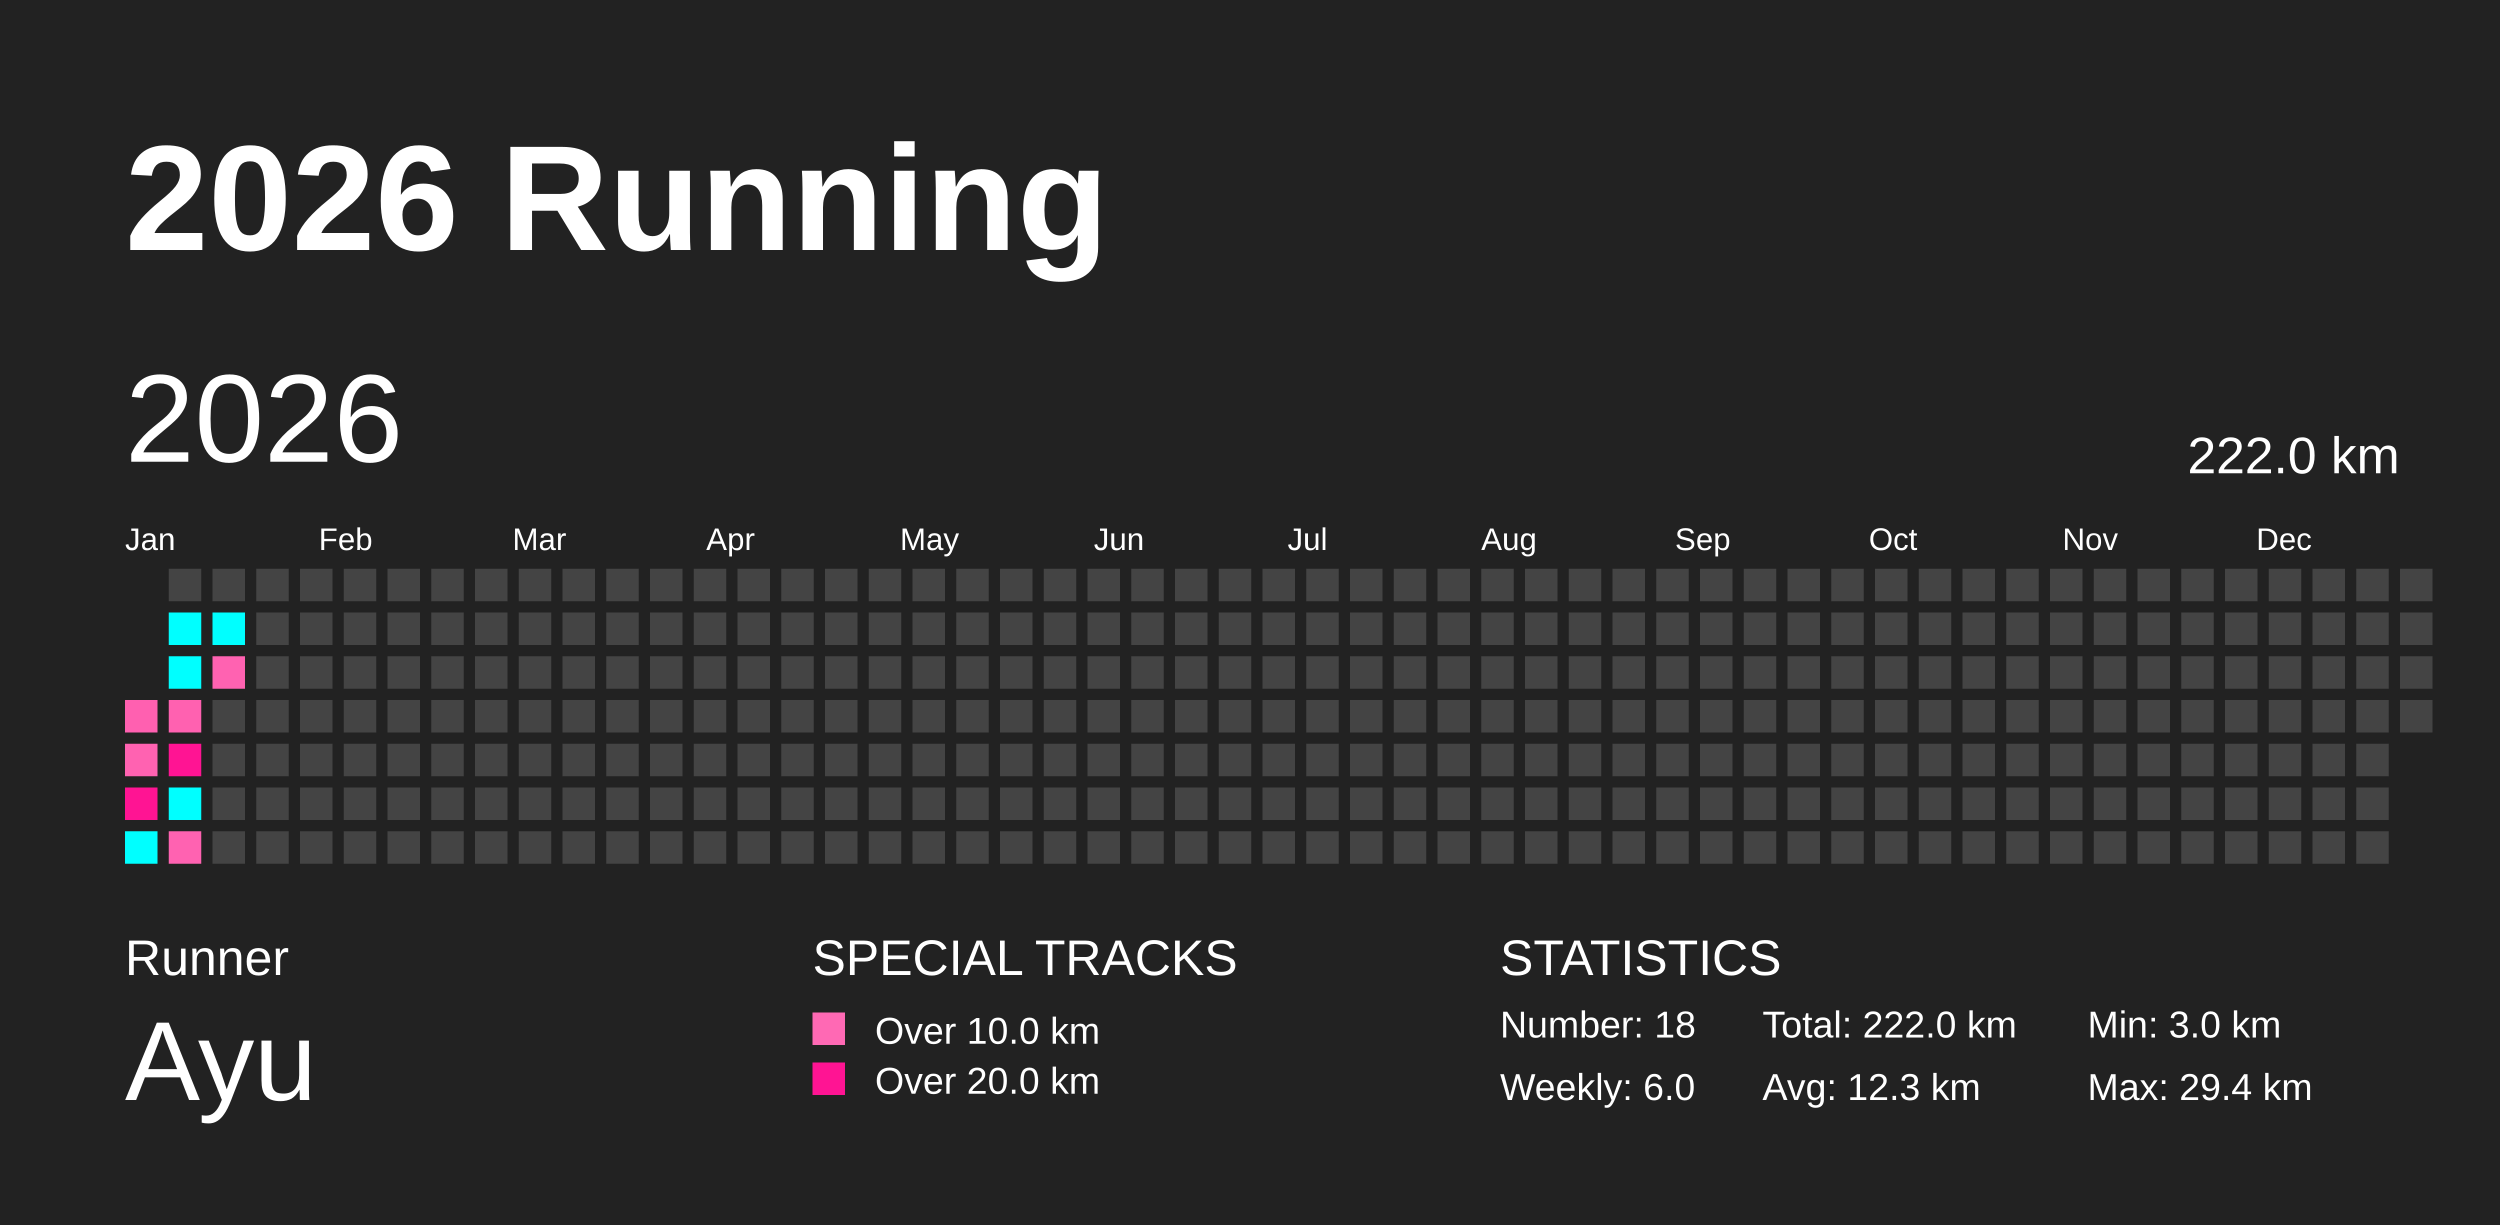
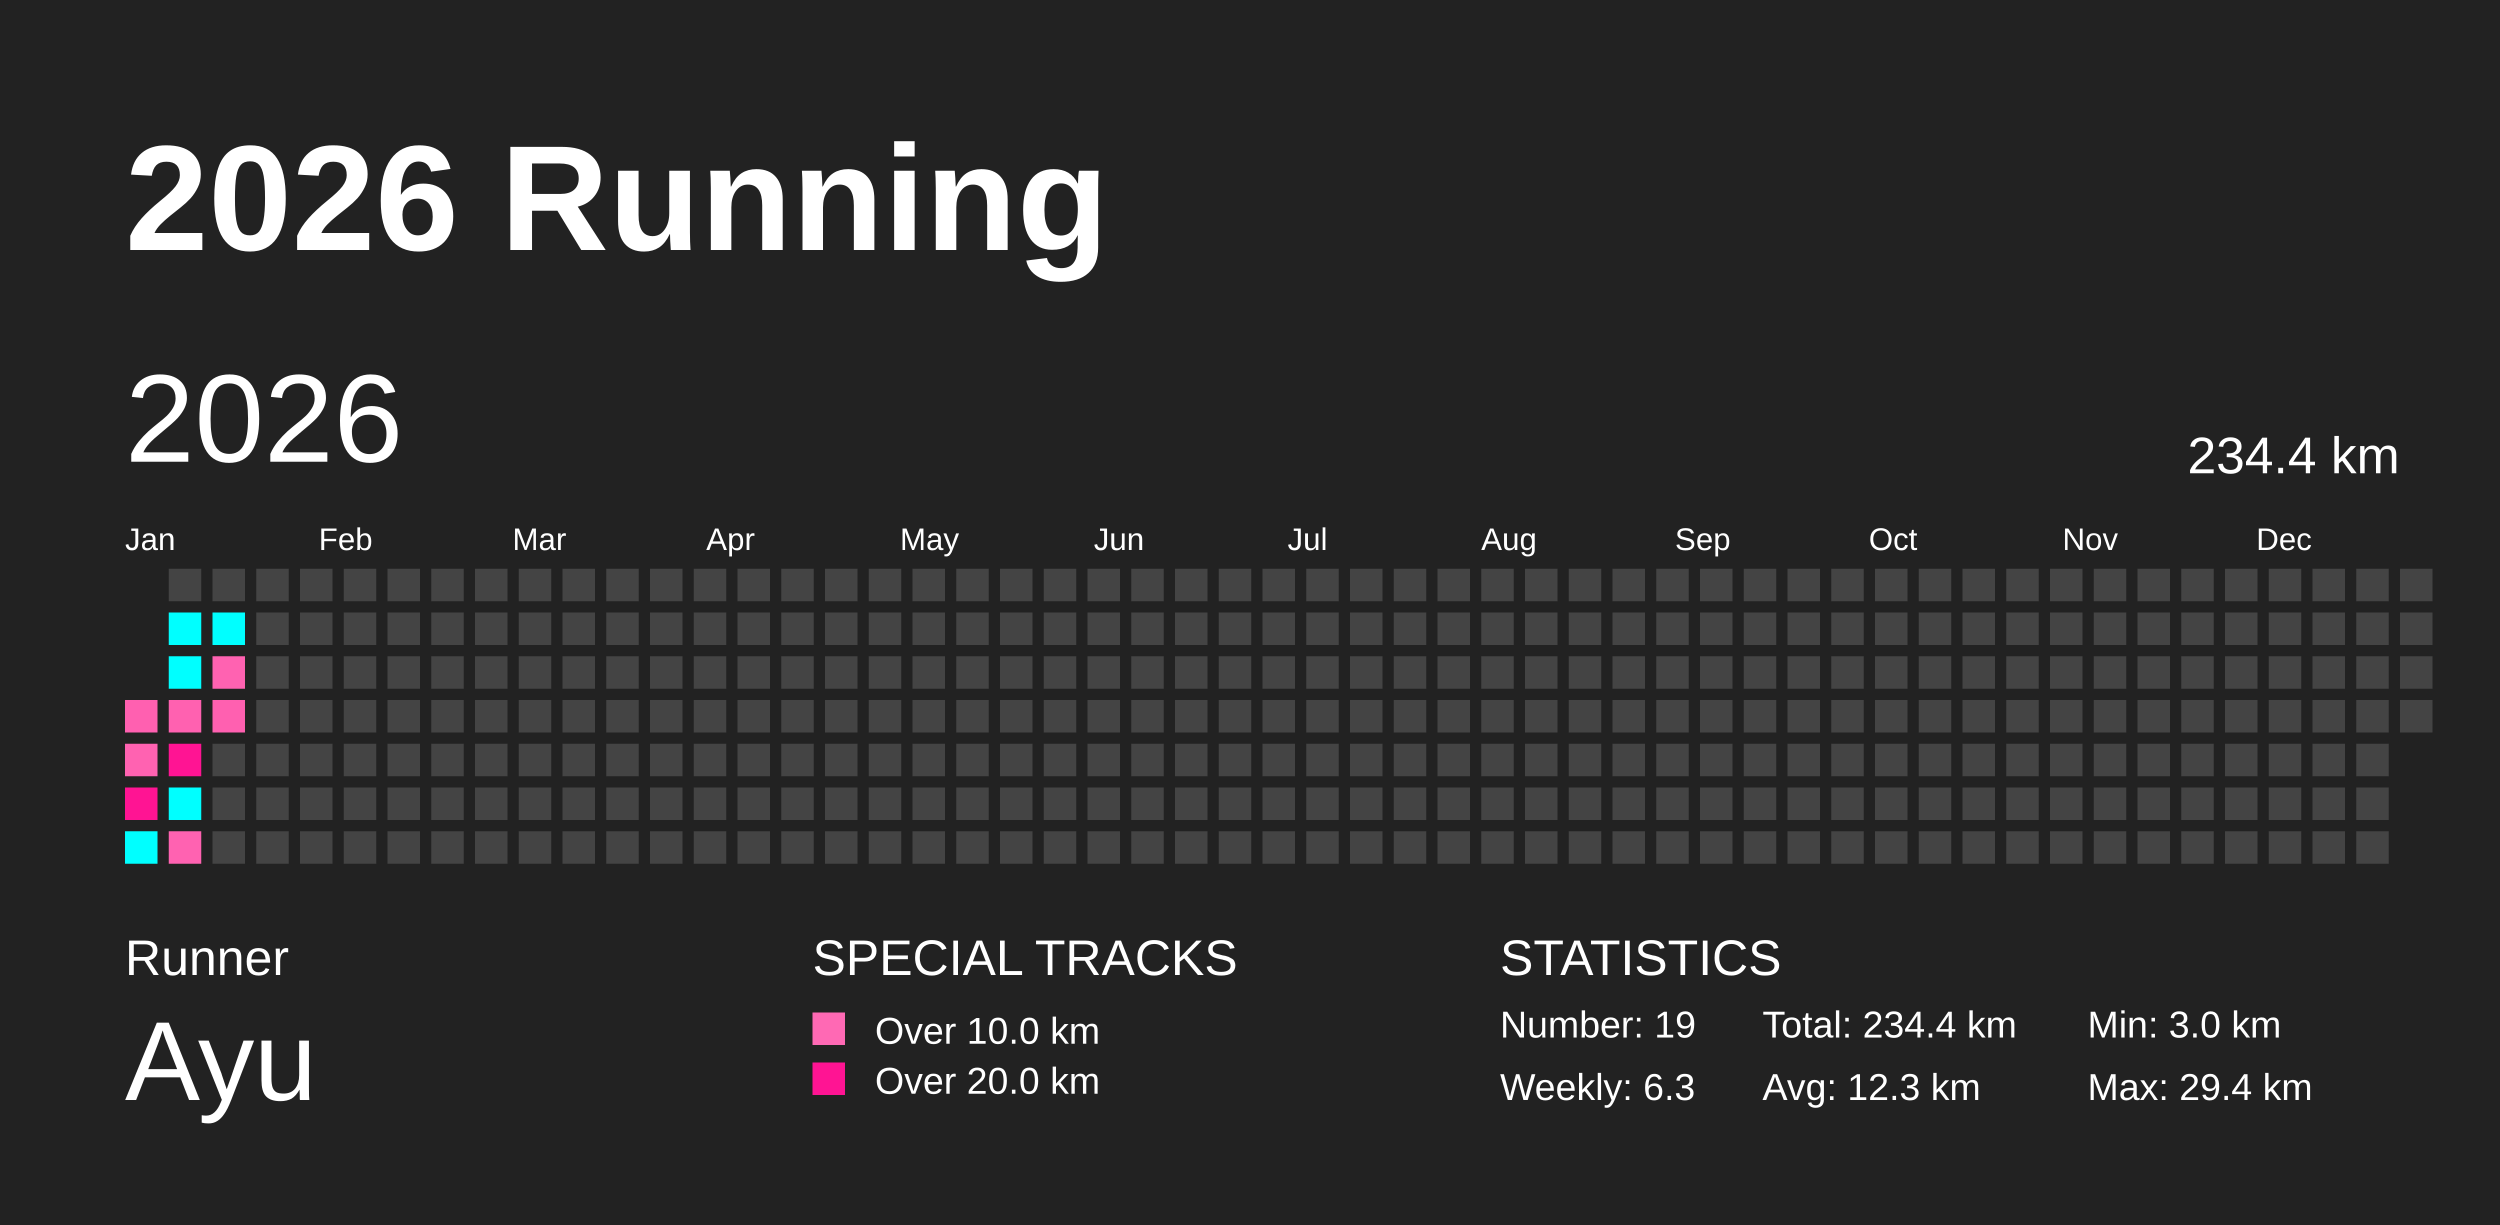
<svg xmlns="http://www.w3.org/2000/svg" baseProfile="full" height="98mm" version="1.1" viewBox="0,0,200,98" width="200mm">
  <defs />
  <rect fill="#222222" height="98" width="200" x="0" y="0" />
  <text fill="#FFFFFF" style="font-size:12px; font-family:Arial; font-weight:bold;" x="10" y="20">2026 Running</text>
  <text fill="#FFFFFF" style="font-size:4px; font-family:Arial" x="10" y="78">Runner</text>
  <text fill="#FFFFFF" style="font-size:9px; font-family:Arial" x="10" y="88">Ayu</text>
  <text fill="#FFFFFF" style="font-size:4px; font-family:Arial" x="65" y="78">SPECIAL TRACKS</text>
  <rect fill="#ff69b4" height="2.6" width="2.6" x="65" y="81" />
  <text fill="#FFFFFF" style="font-size:3px; font-family:Arial" x="70" y="83.5">Over 10.0 km</text>
  <rect fill="#ff1493" height="2.6" width="2.6" x="65" y="85" />
  <text fill="#FFFFFF" style="font-size:3px; font-family:Arial" x="70" y="87.5">Over 20.0 km</text>
  <text fill="#FFFFFF" style="font-size:4px; font-family:Arial" x="120" y="78">STATISTICS</text>
-   <text fill="#FFFFFF" style="font-size:3px; font-family:Arial" x="120" y="83">Number: 18</text>
-   <text fill="#FFFFFF" style="font-size:3px; font-family:Arial" x="120" y="88">Weekly: 6.0</text>
-   <text fill="#FFFFFF" style="font-size:3px; font-family:Arial" x="141" y="83">Total: 222.0 km</text>
+   <text fill="#FFFFFF" style="font-size:3px; font-family:Arial" x="120" y="83">Number: 19</text>
+   <text fill="#FFFFFF" style="font-size:3px; font-family:Arial" x="120" y="88">Weekly: 6.3</text>
+   <text fill="#FFFFFF" style="font-size:3px; font-family:Arial" x="141" y="83">Total: 234.4 km</text>
  <text fill="#FFFFFF" style="font-size:3px; font-family:Arial" x="141" y="88">Avg: 12.3 km</text>
  <text fill="#FFFFFF" style="font-size:3px; font-family:Arial" x="167" y="83">Min: 3.0 km</text>
  <text fill="#FFFFFF" style="font-size:3px; font-family:Arial" x="167" y="88">Max: 29.4 km</text>
  <text dominant-baseline="hanging" fill="#FFFFFF" style="font-size:10.0px; font-family:Arial;" x="10" y="30">2026</text>
-   <text dominant-baseline="hanging" fill="#FFFFFF" style="font-size:4.125px; font-family:Arial;" x="175" y="35">222.0 km</text>
+   <text dominant-baseline="hanging" fill="#FFFFFF" style="font-size:4.125px; font-family:Arial;" x="175" y="35">234.4 km</text>
  <text fill="#FFFFFF" style="font-size:2.5px; font-family:Arial" x="10.0" y="44">Jan</text>
  <text fill="#FFFFFF" style="font-size:2.5px; font-family:Arial" x="25.5" y="44">Feb</text>
  <text fill="#FFFFFF" style="font-size:2.5px; font-family:Arial" x="41.0" y="44">Mar</text>
  <text fill="#FFFFFF" style="font-size:2.5px; font-family:Arial" x="56.5" y="44">Apr</text>
  <text fill="#FFFFFF" style="font-size:2.5px; font-family:Arial" x="72.0" y="44">May</text>
  <text fill="#FFFFFF" style="font-size:2.5px; font-family:Arial" x="87.5" y="44">Jun</text>
  <text fill="#FFFFFF" style="font-size:2.5px; font-family:Arial" x="103.0" y="44">Jul</text>
  <text fill="#FFFFFF" style="font-size:2.5px; font-family:Arial" x="118.5" y="44">Aug</text>
  <text fill="#FFFFFF" style="font-size:2.5px; font-family:Arial" x="134.0" y="44">Sep</text>
  <text fill="#FFFFFF" style="font-size:2.5px; font-family:Arial" x="149.5" y="44">Oct</text>
  <text fill="#FFFFFF" style="font-size:2.5px; font-family:Arial" x="165.0" y="44">Nov</text>
  <text fill="#FFFFFF" style="font-size:2.5px; font-family:Arial" x="180.5" y="44">Dec</text>
  <rect fill="#ff60b0" height="2.6" width="2.6" x="10.0" y="56.0" />
  <rect fill="#ff62b1" height="2.6" width="2.6" x="10.0" y="59.5" />
  <rect fill="#ff1493" height="2.6" width="2.6" x="10.0" y="63.0" />
  <rect fill="#00ffff" height="2.6" width="2.6" x="10.0" y="66.5" />
  <rect fill="#444444" height="2.6" width="2.6" x="13.5" y="45.5" />
  <rect fill="#00ffff" height="2.6" width="2.6" x="13.5" y="49.0" />
  <rect fill="#00ffff" height="2.6" width="2.6" x="13.5" y="52.5" />
  <rect fill="#ff61b0" height="2.6" width="2.6" x="13.5" y="56.0" />
  <rect fill="#ff1493" height="2.6" width="2.6" x="13.5" y="59.5" />
  <rect fill="#00ffff" height="2.6" width="2.6" x="13.5" y="63.0" />
  <rect fill="#ff62b1" height="2.6" width="2.6" x="13.5" y="66.5" />
  <rect fill="#444444" height="2.6" width="2.6" x="17.0" y="45.5" />
  <rect fill="#00ffff" height="2.6" width="2.6" x="17.0" y="49.0" />
  <rect fill="#ff62b1" height="2.6" width="2.6" x="17.0" y="52.5" />
-   <rect fill="#444444" height="2.6" width="2.6" x="17.0" y="56.0" />
+   <rect fill="#ff60b0" height="2.6" width="2.6" x="17.0" y="56.0" />
  <rect fill="#444444" height="2.6" width="2.6" x="17.0" y="59.5" />
  <rect fill="#444444" height="2.6" width="2.6" x="17.0" y="63.0" />
  <rect fill="#444444" height="2.6" width="2.6" x="17.0" y="66.5" />
  <rect fill="#444444" height="2.6" width="2.6" x="20.5" y="45.5" />
  <rect fill="#444444" height="2.6" width="2.6" x="20.5" y="49.0" />
  <rect fill="#444444" height="2.6" width="2.6" x="20.5" y="52.5" />
  <rect fill="#444444" height="2.6" width="2.6" x="20.5" y="56.0" />
  <rect fill="#444444" height="2.6" width="2.6" x="20.5" y="59.5" />
  <rect fill="#444444" height="2.6" width="2.6" x="20.5" y="63.0" />
  <rect fill="#444444" height="2.6" width="2.6" x="20.5" y="66.5" />
  <rect fill="#444444" height="2.6" width="2.6" x="24.0" y="45.5" />
  <rect fill="#444444" height="2.6" width="2.6" x="24.0" y="49.0" />
  <rect fill="#444444" height="2.6" width="2.6" x="24.0" y="52.5" />
  <rect fill="#444444" height="2.6" width="2.6" x="24.0" y="56.0" />
  <rect fill="#444444" height="2.6" width="2.6" x="24.0" y="59.5" />
  <rect fill="#444444" height="2.6" width="2.6" x="24.0" y="63.0" />
  <rect fill="#444444" height="2.6" width="2.6" x="24.0" y="66.5" />
  <rect fill="#444444" height="2.6" width="2.6" x="27.5" y="45.5" />
  <rect fill="#444444" height="2.6" width="2.6" x="27.5" y="49.0" />
  <rect fill="#444444" height="2.6" width="2.6" x="27.5" y="52.5" />
  <rect fill="#444444" height="2.6" width="2.6" x="27.5" y="56.0" />
  <rect fill="#444444" height="2.6" width="2.6" x="27.5" y="59.5" />
  <rect fill="#444444" height="2.6" width="2.6" x="27.5" y="63.0" />
  <rect fill="#444444" height="2.6" width="2.6" x="27.5" y="66.5" />
  <rect fill="#444444" height="2.6" width="2.6" x="31.0" y="45.5" />
  <rect fill="#444444" height="2.6" width="2.6" x="31.0" y="49.0" />
  <rect fill="#444444" height="2.6" width="2.6" x="31.0" y="52.5" />
  <rect fill="#444444" height="2.6" width="2.6" x="31.0" y="56.0" />
  <rect fill="#444444" height="2.6" width="2.6" x="31.0" y="59.5" />
  <rect fill="#444444" height="2.6" width="2.6" x="31.0" y="63.0" />
  <rect fill="#444444" height="2.6" width="2.6" x="31.0" y="66.5" />
  <rect fill="#444444" height="2.6" width="2.6" x="34.5" y="45.5" />
  <rect fill="#444444" height="2.6" width="2.6" x="34.5" y="49.0" />
  <rect fill="#444444" height="2.6" width="2.6" x="34.5" y="52.5" />
  <rect fill="#444444" height="2.6" width="2.6" x="34.5" y="56.0" />
  <rect fill="#444444" height="2.6" width="2.6" x="34.5" y="59.5" />
  <rect fill="#444444" height="2.6" width="2.6" x="34.5" y="63.0" />
  <rect fill="#444444" height="2.6" width="2.6" x="34.5" y="66.5" />
  <rect fill="#444444" height="2.6" width="2.6" x="38.0" y="45.5" />
  <rect fill="#444444" height="2.6" width="2.6" x="38.0" y="49.0" />
  <rect fill="#444444" height="2.6" width="2.6" x="38.0" y="52.5" />
  <rect fill="#444444" height="2.6" width="2.6" x="38.0" y="56.0" />
  <rect fill="#444444" height="2.6" width="2.6" x="38.0" y="59.5" />
  <rect fill="#444444" height="2.6" width="2.6" x="38.0" y="63.0" />
  <rect fill="#444444" height="2.6" width="2.6" x="38.0" y="66.5" />
  <rect fill="#444444" height="2.6" width="2.6" x="41.5" y="45.5" />
  <rect fill="#444444" height="2.6" width="2.6" x="41.5" y="49.0" />
  <rect fill="#444444" height="2.6" width="2.6" x="41.5" y="52.5" />
  <rect fill="#444444" height="2.6" width="2.6" x="41.5" y="56.0" />
  <rect fill="#444444" height="2.6" width="2.6" x="41.5" y="59.5" />
  <rect fill="#444444" height="2.6" width="2.6" x="41.5" y="63.0" />
  <rect fill="#444444" height="2.6" width="2.6" x="41.5" y="66.5" />
  <rect fill="#444444" height="2.6" width="2.6" x="45.0" y="45.5" />
  <rect fill="#444444" height="2.6" width="2.6" x="45.0" y="49.0" />
  <rect fill="#444444" height="2.6" width="2.6" x="45.0" y="52.5" />
  <rect fill="#444444" height="2.6" width="2.6" x="45.0" y="56.0" />
  <rect fill="#444444" height="2.6" width="2.6" x="45.0" y="59.5" />
  <rect fill="#444444" height="2.6" width="2.6" x="45.0" y="63.0" />
  <rect fill="#444444" height="2.6" width="2.6" x="45.0" y="66.5" />
  <rect fill="#444444" height="2.6" width="2.6" x="48.5" y="45.5" />
  <rect fill="#444444" height="2.6" width="2.6" x="48.5" y="49.0" />
  <rect fill="#444444" height="2.6" width="2.6" x="48.5" y="52.5" />
  <rect fill="#444444" height="2.6" width="2.6" x="48.5" y="56.0" />
  <rect fill="#444444" height="2.6" width="2.6" x="48.5" y="59.5" />
  <rect fill="#444444" height="2.6" width="2.6" x="48.5" y="63.0" />
  <rect fill="#444444" height="2.6" width="2.6" x="48.5" y="66.5" />
  <rect fill="#444444" height="2.6" width="2.6" x="52.0" y="45.5" />
  <rect fill="#444444" height="2.6" width="2.6" x="52.0" y="49.0" />
  <rect fill="#444444" height="2.6" width="2.6" x="52.0" y="52.5" />
  <rect fill="#444444" height="2.6" width="2.6" x="52.0" y="56.0" />
  <rect fill="#444444" height="2.6" width="2.6" x="52.0" y="59.5" />
  <rect fill="#444444" height="2.6" width="2.6" x="52.0" y="63.0" />
  <rect fill="#444444" height="2.6" width="2.6" x="52.0" y="66.5" />
  <rect fill="#444444" height="2.6" width="2.6" x="55.5" y="45.5" />
  <rect fill="#444444" height="2.6" width="2.6" x="55.5" y="49.0" />
  <rect fill="#444444" height="2.6" width="2.6" x="55.5" y="52.5" />
  <rect fill="#444444" height="2.6" width="2.6" x="55.5" y="56.0" />
  <rect fill="#444444" height="2.6" width="2.6" x="55.5" y="59.5" />
  <rect fill="#444444" height="2.6" width="2.6" x="55.5" y="63.0" />
  <rect fill="#444444" height="2.6" width="2.6" x="55.5" y="66.5" />
  <rect fill="#444444" height="2.6" width="2.6" x="59.0" y="45.5" />
  <rect fill="#444444" height="2.6" width="2.6" x="59.0" y="49.0" />
  <rect fill="#444444" height="2.6" width="2.6" x="59.0" y="52.5" />
  <rect fill="#444444" height="2.6" width="2.6" x="59.0" y="56.0" />
  <rect fill="#444444" height="2.6" width="2.6" x="59.0" y="59.5" />
  <rect fill="#444444" height="2.6" width="2.6" x="59.0" y="63.0" />
  <rect fill="#444444" height="2.6" width="2.6" x="59.0" y="66.5" />
  <rect fill="#444444" height="2.6" width="2.6" x="62.5" y="45.5" />
  <rect fill="#444444" height="2.6" width="2.6" x="62.5" y="49.0" />
  <rect fill="#444444" height="2.6" width="2.6" x="62.5" y="52.5" />
  <rect fill="#444444" height="2.6" width="2.6" x="62.5" y="56.0" />
  <rect fill="#444444" height="2.6" width="2.6" x="62.5" y="59.5" />
  <rect fill="#444444" height="2.6" width="2.6" x="62.5" y="63.0" />
  <rect fill="#444444" height="2.6" width="2.6" x="62.5" y="66.5" />
  <rect fill="#444444" height="2.6" width="2.6" x="66.0" y="45.5" />
  <rect fill="#444444" height="2.6" width="2.6" x="66.0" y="49.0" />
  <rect fill="#444444" height="2.6" width="2.6" x="66.0" y="52.5" />
  <rect fill="#444444" height="2.6" width="2.6" x="66.0" y="56.0" />
  <rect fill="#444444" height="2.6" width="2.6" x="66.0" y="59.5" />
  <rect fill="#444444" height="2.6" width="2.6" x="66.0" y="63.0" />
  <rect fill="#444444" height="2.6" width="2.6" x="66.0" y="66.5" />
  <rect fill="#444444" height="2.6" width="2.6" x="69.5" y="45.5" />
  <rect fill="#444444" height="2.6" width="2.6" x="69.5" y="49.0" />
  <rect fill="#444444" height="2.6" width="2.6" x="69.5" y="52.5" />
  <rect fill="#444444" height="2.6" width="2.6" x="69.5" y="56.0" />
  <rect fill="#444444" height="2.6" width="2.6" x="69.5" y="59.5" />
  <rect fill="#444444" height="2.6" width="2.6" x="69.5" y="63.0" />
  <rect fill="#444444" height="2.6" width="2.6" x="69.5" y="66.5" />
  <rect fill="#444444" height="2.6" width="2.6" x="73.0" y="45.5" />
  <rect fill="#444444" height="2.6" width="2.6" x="73.0" y="49.0" />
  <rect fill="#444444" height="2.6" width="2.6" x="73.0" y="52.5" />
  <rect fill="#444444" height="2.6" width="2.6" x="73.0" y="56.0" />
  <rect fill="#444444" height="2.6" width="2.6" x="73.0" y="59.5" />
  <rect fill="#444444" height="2.6" width="2.6" x="73.0" y="63.0" />
  <rect fill="#444444" height="2.6" width="2.6" x="73.0" y="66.5" />
  <rect fill="#444444" height="2.6" width="2.6" x="76.5" y="45.5" />
  <rect fill="#444444" height="2.6" width="2.6" x="76.5" y="49.0" />
  <rect fill="#444444" height="2.6" width="2.6" x="76.5" y="52.5" />
  <rect fill="#444444" height="2.6" width="2.6" x="76.5" y="56.0" />
  <rect fill="#444444" height="2.6" width="2.6" x="76.5" y="59.5" />
  <rect fill="#444444" height="2.6" width="2.6" x="76.5" y="63.0" />
  <rect fill="#444444" height="2.6" width="2.6" x="76.5" y="66.5" />
  <rect fill="#444444" height="2.6" width="2.6" x="80.0" y="45.5" />
  <rect fill="#444444" height="2.6" width="2.6" x="80.0" y="49.0" />
  <rect fill="#444444" height="2.6" width="2.6" x="80.0" y="52.5" />
  <rect fill="#444444" height="2.6" width="2.6" x="80.0" y="56.0" />
  <rect fill="#444444" height="2.6" width="2.6" x="80.0" y="59.5" />
  <rect fill="#444444" height="2.6" width="2.6" x="80.0" y="63.0" />
  <rect fill="#444444" height="2.6" width="2.6" x="80.0" y="66.5" />
  <rect fill="#444444" height="2.6" width="2.6" x="83.5" y="45.5" />
  <rect fill="#444444" height="2.6" width="2.6" x="83.5" y="49.0" />
  <rect fill="#444444" height="2.6" width="2.6" x="83.5" y="52.5" />
  <rect fill="#444444" height="2.6" width="2.6" x="83.5" y="56.0" />
  <rect fill="#444444" height="2.6" width="2.6" x="83.5" y="59.5" />
  <rect fill="#444444" height="2.6" width="2.6" x="83.5" y="63.0" />
  <rect fill="#444444" height="2.6" width="2.6" x="83.5" y="66.5" />
  <rect fill="#444444" height="2.6" width="2.6" x="87.0" y="45.5" />
  <rect fill="#444444" height="2.6" width="2.6" x="87.0" y="49.0" />
  <rect fill="#444444" height="2.6" width="2.6" x="87.0" y="52.5" />
  <rect fill="#444444" height="2.6" width="2.6" x="87.0" y="56.0" />
  <rect fill="#444444" height="2.6" width="2.6" x="87.0" y="59.5" />
  <rect fill="#444444" height="2.6" width="2.6" x="87.0" y="63.0" />
  <rect fill="#444444" height="2.6" width="2.6" x="87.0" y="66.5" />
  <rect fill="#444444" height="2.6" width="2.6" x="90.5" y="45.5" />
  <rect fill="#444444" height="2.6" width="2.6" x="90.5" y="49.0" />
  <rect fill="#444444" height="2.6" width="2.6" x="90.5" y="52.5" />
  <rect fill="#444444" height="2.6" width="2.6" x="90.5" y="56.0" />
  <rect fill="#444444" height="2.6" width="2.6" x="90.5" y="59.5" />
  <rect fill="#444444" height="2.6" width="2.6" x="90.5" y="63.0" />
  <rect fill="#444444" height="2.6" width="2.6" x="90.5" y="66.5" />
  <rect fill="#444444" height="2.6" width="2.6" x="94.0" y="45.5" />
  <rect fill="#444444" height="2.6" width="2.6" x="94.0" y="49.0" />
  <rect fill="#444444" height="2.6" width="2.6" x="94.0" y="52.5" />
  <rect fill="#444444" height="2.6" width="2.6" x="94.0" y="56.0" />
  <rect fill="#444444" height="2.6" width="2.6" x="94.0" y="59.5" />
  <rect fill="#444444" height="2.6" width="2.6" x="94.0" y="63.0" />
  <rect fill="#444444" height="2.6" width="2.6" x="94.0" y="66.5" />
  <rect fill="#444444" height="2.6" width="2.6" x="97.5" y="45.5" />
  <rect fill="#444444" height="2.6" width="2.6" x="97.5" y="49.0" />
  <rect fill="#444444" height="2.6" width="2.6" x="97.5" y="52.5" />
  <rect fill="#444444" height="2.6" width="2.6" x="97.5" y="56.0" />
  <rect fill="#444444" height="2.6" width="2.6" x="97.5" y="59.5" />
  <rect fill="#444444" height="2.6" width="2.6" x="97.5" y="63.0" />
  <rect fill="#444444" height="2.6" width="2.6" x="97.5" y="66.5" />
  <rect fill="#444444" height="2.6" width="2.6" x="101.0" y="45.5" />
  <rect fill="#444444" height="2.6" width="2.6" x="101.0" y="49.0" />
  <rect fill="#444444" height="2.6" width="2.6" x="101.0" y="52.5" />
  <rect fill="#444444" height="2.6" width="2.6" x="101.0" y="56.0" />
  <rect fill="#444444" height="2.6" width="2.6" x="101.0" y="59.5" />
  <rect fill="#444444" height="2.6" width="2.6" x="101.0" y="63.0" />
  <rect fill="#444444" height="2.6" width="2.6" x="101.0" y="66.5" />
  <rect fill="#444444" height="2.6" width="2.6" x="104.5" y="45.5" />
  <rect fill="#444444" height="2.6" width="2.6" x="104.5" y="49.0" />
  <rect fill="#444444" height="2.6" width="2.6" x="104.5" y="52.5" />
  <rect fill="#444444" height="2.6" width="2.6" x="104.5" y="56.0" />
  <rect fill="#444444" height="2.6" width="2.6" x="104.5" y="59.5" />
  <rect fill="#444444" height="2.6" width="2.6" x="104.5" y="63.0" />
  <rect fill="#444444" height="2.6" width="2.6" x="104.5" y="66.5" />
  <rect fill="#444444" height="2.6" width="2.6" x="108.0" y="45.5" />
  <rect fill="#444444" height="2.6" width="2.6" x="108.0" y="49.0" />
  <rect fill="#444444" height="2.6" width="2.6" x="108.0" y="52.5" />
  <rect fill="#444444" height="2.6" width="2.6" x="108.0" y="56.0" />
  <rect fill="#444444" height="2.6" width="2.6" x="108.0" y="59.5" />
  <rect fill="#444444" height="2.6" width="2.6" x="108.0" y="63.0" />
  <rect fill="#444444" height="2.6" width="2.6" x="108.0" y="66.5" />
  <rect fill="#444444" height="2.6" width="2.6" x="111.5" y="45.5" />
  <rect fill="#444444" height="2.6" width="2.6" x="111.5" y="49.0" />
  <rect fill="#444444" height="2.6" width="2.6" x="111.5" y="52.5" />
  <rect fill="#444444" height="2.6" width="2.6" x="111.5" y="56.0" />
  <rect fill="#444444" height="2.6" width="2.6" x="111.5" y="59.5" />
  <rect fill="#444444" height="2.6" width="2.6" x="111.5" y="63.0" />
  <rect fill="#444444" height="2.6" width="2.6" x="111.5" y="66.5" />
  <rect fill="#444444" height="2.6" width="2.6" x="115.0" y="45.5" />
  <rect fill="#444444" height="2.6" width="2.6" x="115.0" y="49.0" />
  <rect fill="#444444" height="2.6" width="2.6" x="115.0" y="52.5" />
  <rect fill="#444444" height="2.6" width="2.6" x="115.0" y="56.0" />
  <rect fill="#444444" height="2.6" width="2.6" x="115.0" y="59.5" />
  <rect fill="#444444" height="2.6" width="2.6" x="115.0" y="63.0" />
  <rect fill="#444444" height="2.6" width="2.6" x="115.0" y="66.5" />
  <rect fill="#444444" height="2.6" width="2.6" x="118.5" y="45.5" />
  <rect fill="#444444" height="2.6" width="2.6" x="118.5" y="49.0" />
  <rect fill="#444444" height="2.6" width="2.6" x="118.5" y="52.5" />
  <rect fill="#444444" height="2.6" width="2.6" x="118.5" y="56.0" />
  <rect fill="#444444" height="2.6" width="2.6" x="118.5" y="59.5" />
  <rect fill="#444444" height="2.6" width="2.6" x="118.5" y="63.0" />
  <rect fill="#444444" height="2.6" width="2.6" x="118.5" y="66.5" />
  <rect fill="#444444" height="2.6" width="2.6" x="122.0" y="45.5" />
  <rect fill="#444444" height="2.6" width="2.6" x="122.0" y="49.0" />
  <rect fill="#444444" height="2.6" width="2.6" x="122.0" y="52.5" />
  <rect fill="#444444" height="2.6" width="2.6" x="122.0" y="56.0" />
  <rect fill="#444444" height="2.6" width="2.6" x="122.0" y="59.5" />
  <rect fill="#444444" height="2.6" width="2.6" x="122.0" y="63.0" />
  <rect fill="#444444" height="2.6" width="2.6" x="122.0" y="66.5" />
  <rect fill="#444444" height="2.6" width="2.6" x="125.5" y="45.5" />
  <rect fill="#444444" height="2.6" width="2.6" x="125.5" y="49.0" />
  <rect fill="#444444" height="2.6" width="2.6" x="125.5" y="52.5" />
  <rect fill="#444444" height="2.6" width="2.6" x="125.5" y="56.0" />
  <rect fill="#444444" height="2.6" width="2.6" x="125.5" y="59.5" />
  <rect fill="#444444" height="2.6" width="2.6" x="125.5" y="63.0" />
  <rect fill="#444444" height="2.6" width="2.6" x="125.5" y="66.5" />
  <rect fill="#444444" height="2.6" width="2.6" x="129.0" y="45.5" />
  <rect fill="#444444" height="2.6" width="2.6" x="129.0" y="49.0" />
  <rect fill="#444444" height="2.6" width="2.6" x="129.0" y="52.5" />
  <rect fill="#444444" height="2.6" width="2.6" x="129.0" y="56.0" />
  <rect fill="#444444" height="2.6" width="2.6" x="129.0" y="59.5" />
  <rect fill="#444444" height="2.6" width="2.6" x="129.0" y="63.0" />
  <rect fill="#444444" height="2.6" width="2.6" x="129.0" y="66.5" />
  <rect fill="#444444" height="2.6" width="2.6" x="132.5" y="45.5" />
  <rect fill="#444444" height="2.6" width="2.6" x="132.5" y="49.0" />
  <rect fill="#444444" height="2.6" width="2.6" x="132.5" y="52.5" />
  <rect fill="#444444" height="2.6" width="2.6" x="132.5" y="56.0" />
  <rect fill="#444444" height="2.6" width="2.6" x="132.5" y="59.5" />
  <rect fill="#444444" height="2.6" width="2.6" x="132.5" y="63.0" />
  <rect fill="#444444" height="2.6" width="2.6" x="132.5" y="66.5" />
  <rect fill="#444444" height="2.6" width="2.6" x="136.0" y="45.5" />
  <rect fill="#444444" height="2.6" width="2.6" x="136.0" y="49.0" />
  <rect fill="#444444" height="2.6" width="2.6" x="136.0" y="52.5" />
  <rect fill="#444444" height="2.6" width="2.6" x="136.0" y="56.0" />
  <rect fill="#444444" height="2.6" width="2.6" x="136.0" y="59.5" />
  <rect fill="#444444" height="2.6" width="2.6" x="136.0" y="63.0" />
  <rect fill="#444444" height="2.6" width="2.6" x="136.0" y="66.5" />
  <rect fill="#444444" height="2.6" width="2.6" x="139.5" y="45.5" />
  <rect fill="#444444" height="2.6" width="2.6" x="139.5" y="49.0" />
  <rect fill="#444444" height="2.6" width="2.6" x="139.5" y="52.5" />
  <rect fill="#444444" height="2.6" width="2.6" x="139.5" y="56.0" />
  <rect fill="#444444" height="2.6" width="2.6" x="139.5" y="59.5" />
  <rect fill="#444444" height="2.6" width="2.6" x="139.5" y="63.0" />
  <rect fill="#444444" height="2.6" width="2.6" x="139.5" y="66.5" />
  <rect fill="#444444" height="2.6" width="2.6" x="143.0" y="45.5" />
  <rect fill="#444444" height="2.6" width="2.6" x="143.0" y="49.0" />
  <rect fill="#444444" height="2.6" width="2.6" x="143.0" y="52.5" />
  <rect fill="#444444" height="2.6" width="2.6" x="143.0" y="56.0" />
  <rect fill="#444444" height="2.6" width="2.6" x="143.0" y="59.5" />
  <rect fill="#444444" height="2.6" width="2.6" x="143.0" y="63.0" />
  <rect fill="#444444" height="2.6" width="2.6" x="143.0" y="66.5" />
  <rect fill="#444444" height="2.6" width="2.6" x="146.5" y="45.5" />
  <rect fill="#444444" height="2.6" width="2.6" x="146.5" y="49.0" />
  <rect fill="#444444" height="2.6" width="2.6" x="146.5" y="52.5" />
  <rect fill="#444444" height="2.6" width="2.6" x="146.5" y="56.0" />
  <rect fill="#444444" height="2.6" width="2.6" x="146.5" y="59.5" />
  <rect fill="#444444" height="2.6" width="2.6" x="146.5" y="63.0" />
  <rect fill="#444444" height="2.6" width="2.6" x="146.5" y="66.5" />
  <rect fill="#444444" height="2.6" width="2.6" x="150.0" y="45.5" />
  <rect fill="#444444" height="2.6" width="2.6" x="150.0" y="49.0" />
  <rect fill="#444444" height="2.6" width="2.6" x="150.0" y="52.5" />
  <rect fill="#444444" height="2.6" width="2.6" x="150.0" y="56.0" />
  <rect fill="#444444" height="2.6" width="2.6" x="150.0" y="59.5" />
  <rect fill="#444444" height="2.6" width="2.6" x="150.0" y="63.0" />
  <rect fill="#444444" height="2.6" width="2.6" x="150.0" y="66.5" />
  <rect fill="#444444" height="2.6" width="2.6" x="153.5" y="45.5" />
  <rect fill="#444444" height="2.6" width="2.6" x="153.5" y="49.0" />
  <rect fill="#444444" height="2.6" width="2.6" x="153.5" y="52.5" />
  <rect fill="#444444" height="2.6" width="2.6" x="153.5" y="56.0" />
  <rect fill="#444444" height="2.6" width="2.6" x="153.5" y="59.5" />
  <rect fill="#444444" height="2.6" width="2.6" x="153.5" y="63.0" />
  <rect fill="#444444" height="2.6" width="2.6" x="153.5" y="66.5" />
  <rect fill="#444444" height="2.6" width="2.6" x="157.0" y="45.5" />
  <rect fill="#444444" height="2.6" width="2.6" x="157.0" y="49.0" />
  <rect fill="#444444" height="2.6" width="2.6" x="157.0" y="52.5" />
  <rect fill="#444444" height="2.6" width="2.6" x="157.0" y="56.0" />
  <rect fill="#444444" height="2.6" width="2.6" x="157.0" y="59.5" />
  <rect fill="#444444" height="2.6" width="2.6" x="157.0" y="63.0" />
  <rect fill="#444444" height="2.6" width="2.6" x="157.0" y="66.5" />
  <rect fill="#444444" height="2.6" width="2.6" x="160.5" y="45.5" />
  <rect fill="#444444" height="2.6" width="2.6" x="160.5" y="49.0" />
  <rect fill="#444444" height="2.6" width="2.6" x="160.5" y="52.5" />
  <rect fill="#444444" height="2.6" width="2.6" x="160.5" y="56.0" />
  <rect fill="#444444" height="2.6" width="2.6" x="160.5" y="59.5" />
  <rect fill="#444444" height="2.6" width="2.6" x="160.5" y="63.0" />
  <rect fill="#444444" height="2.6" width="2.6" x="160.5" y="66.5" />
  <rect fill="#444444" height="2.6" width="2.6" x="164.0" y="45.5" />
  <rect fill="#444444" height="2.6" width="2.6" x="164.0" y="49.0" />
  <rect fill="#444444" height="2.6" width="2.6" x="164.0" y="52.5" />
  <rect fill="#444444" height="2.6" width="2.6" x="164.0" y="56.0" />
  <rect fill="#444444" height="2.6" width="2.6" x="164.0" y="59.5" />
  <rect fill="#444444" height="2.6" width="2.6" x="164.0" y="63.0" />
  <rect fill="#444444" height="2.6" width="2.6" x="164.0" y="66.5" />
  <rect fill="#444444" height="2.6" width="2.6" x="167.5" y="45.5" />
  <rect fill="#444444" height="2.6" width="2.6" x="167.5" y="49.0" />
  <rect fill="#444444" height="2.6" width="2.6" x="167.5" y="52.5" />
  <rect fill="#444444" height="2.6" width="2.6" x="167.5" y="56.0" />
  <rect fill="#444444" height="2.6" width="2.6" x="167.5" y="59.5" />
  <rect fill="#444444" height="2.6" width="2.6" x="167.5" y="63.0" />
  <rect fill="#444444" height="2.6" width="2.6" x="167.5" y="66.5" />
  <rect fill="#444444" height="2.6" width="2.6" x="171.0" y="45.5" />
  <rect fill="#444444" height="2.6" width="2.6" x="171.0" y="49.0" />
  <rect fill="#444444" height="2.6" width="2.6" x="171.0" y="52.5" />
  <rect fill="#444444" height="2.6" width="2.6" x="171.0" y="56.0" />
  <rect fill="#444444" height="2.6" width="2.6" x="171.0" y="59.5" />
  <rect fill="#444444" height="2.6" width="2.6" x="171.0" y="63.0" />
  <rect fill="#444444" height="2.6" width="2.6" x="171.0" y="66.5" />
  <rect fill="#444444" height="2.6" width="2.6" x="174.5" y="45.5" />
  <rect fill="#444444" height="2.6" width="2.6" x="174.5" y="49.0" />
  <rect fill="#444444" height="2.6" width="2.6" x="174.5" y="52.5" />
  <rect fill="#444444" height="2.6" width="2.6" x="174.5" y="56.0" />
  <rect fill="#444444" height="2.6" width="2.6" x="174.5" y="59.5" />
  <rect fill="#444444" height="2.6" width="2.6" x="174.5" y="63.0" />
  <rect fill="#444444" height="2.6" width="2.6" x="174.5" y="66.5" />
  <rect fill="#444444" height="2.6" width="2.6" x="178.0" y="45.5" />
  <rect fill="#444444" height="2.6" width="2.6" x="178.0" y="49.0" />
  <rect fill="#444444" height="2.6" width="2.6" x="178.0" y="52.5" />
  <rect fill="#444444" height="2.6" width="2.6" x="178.0" y="56.0" />
  <rect fill="#444444" height="2.6" width="2.6" x="178.0" y="59.5" />
  <rect fill="#444444" height="2.6" width="2.6" x="178.0" y="63.0" />
  <rect fill="#444444" height="2.6" width="2.6" x="178.0" y="66.5" />
  <rect fill="#444444" height="2.6" width="2.6" x="181.5" y="45.5" />
  <rect fill="#444444" height="2.6" width="2.6" x="181.5" y="49.0" />
  <rect fill="#444444" height="2.6" width="2.6" x="181.5" y="52.5" />
  <rect fill="#444444" height="2.6" width="2.6" x="181.5" y="56.0" />
  <rect fill="#444444" height="2.6" width="2.6" x="181.5" y="59.5" />
  <rect fill="#444444" height="2.6" width="2.6" x="181.5" y="63.0" />
  <rect fill="#444444" height="2.6" width="2.6" x="181.5" y="66.5" />
  <rect fill="#444444" height="2.6" width="2.6" x="185.0" y="45.5" />
  <rect fill="#444444" height="2.6" width="2.6" x="185.0" y="49.0" />
  <rect fill="#444444" height="2.6" width="2.6" x="185.0" y="52.5" />
  <rect fill="#444444" height="2.6" width="2.6" x="185.0" y="56.0" />
  <rect fill="#444444" height="2.6" width="2.6" x="185.0" y="59.5" />
  <rect fill="#444444" height="2.6" width="2.6" x="185.0" y="63.0" />
  <rect fill="#444444" height="2.6" width="2.6" x="185.0" y="66.5" />
  <rect fill="#444444" height="2.6" width="2.6" x="188.5" y="45.5" />
  <rect fill="#444444" height="2.6" width="2.6" x="188.5" y="49.0" />
  <rect fill="#444444" height="2.6" width="2.6" x="188.5" y="52.5" />
  <rect fill="#444444" height="2.6" width="2.6" x="188.5" y="56.0" />
  <rect fill="#444444" height="2.6" width="2.6" x="188.5" y="59.5" />
  <rect fill="#444444" height="2.6" width="2.6" x="188.5" y="63.0" />
  <rect fill="#444444" height="2.6" width="2.6" x="188.5" y="66.5" />
  <rect fill="#444444" height="2.6" width="2.6" x="192.0" y="45.5" />
  <rect fill="#444444" height="2.6" width="2.6" x="192.0" y="49.0" />
  <rect fill="#444444" height="2.6" width="2.6" x="192.0" y="52.5" />
  <rect fill="#444444" height="2.6" width="2.6" x="192.0" y="56.0" />
</svg>
